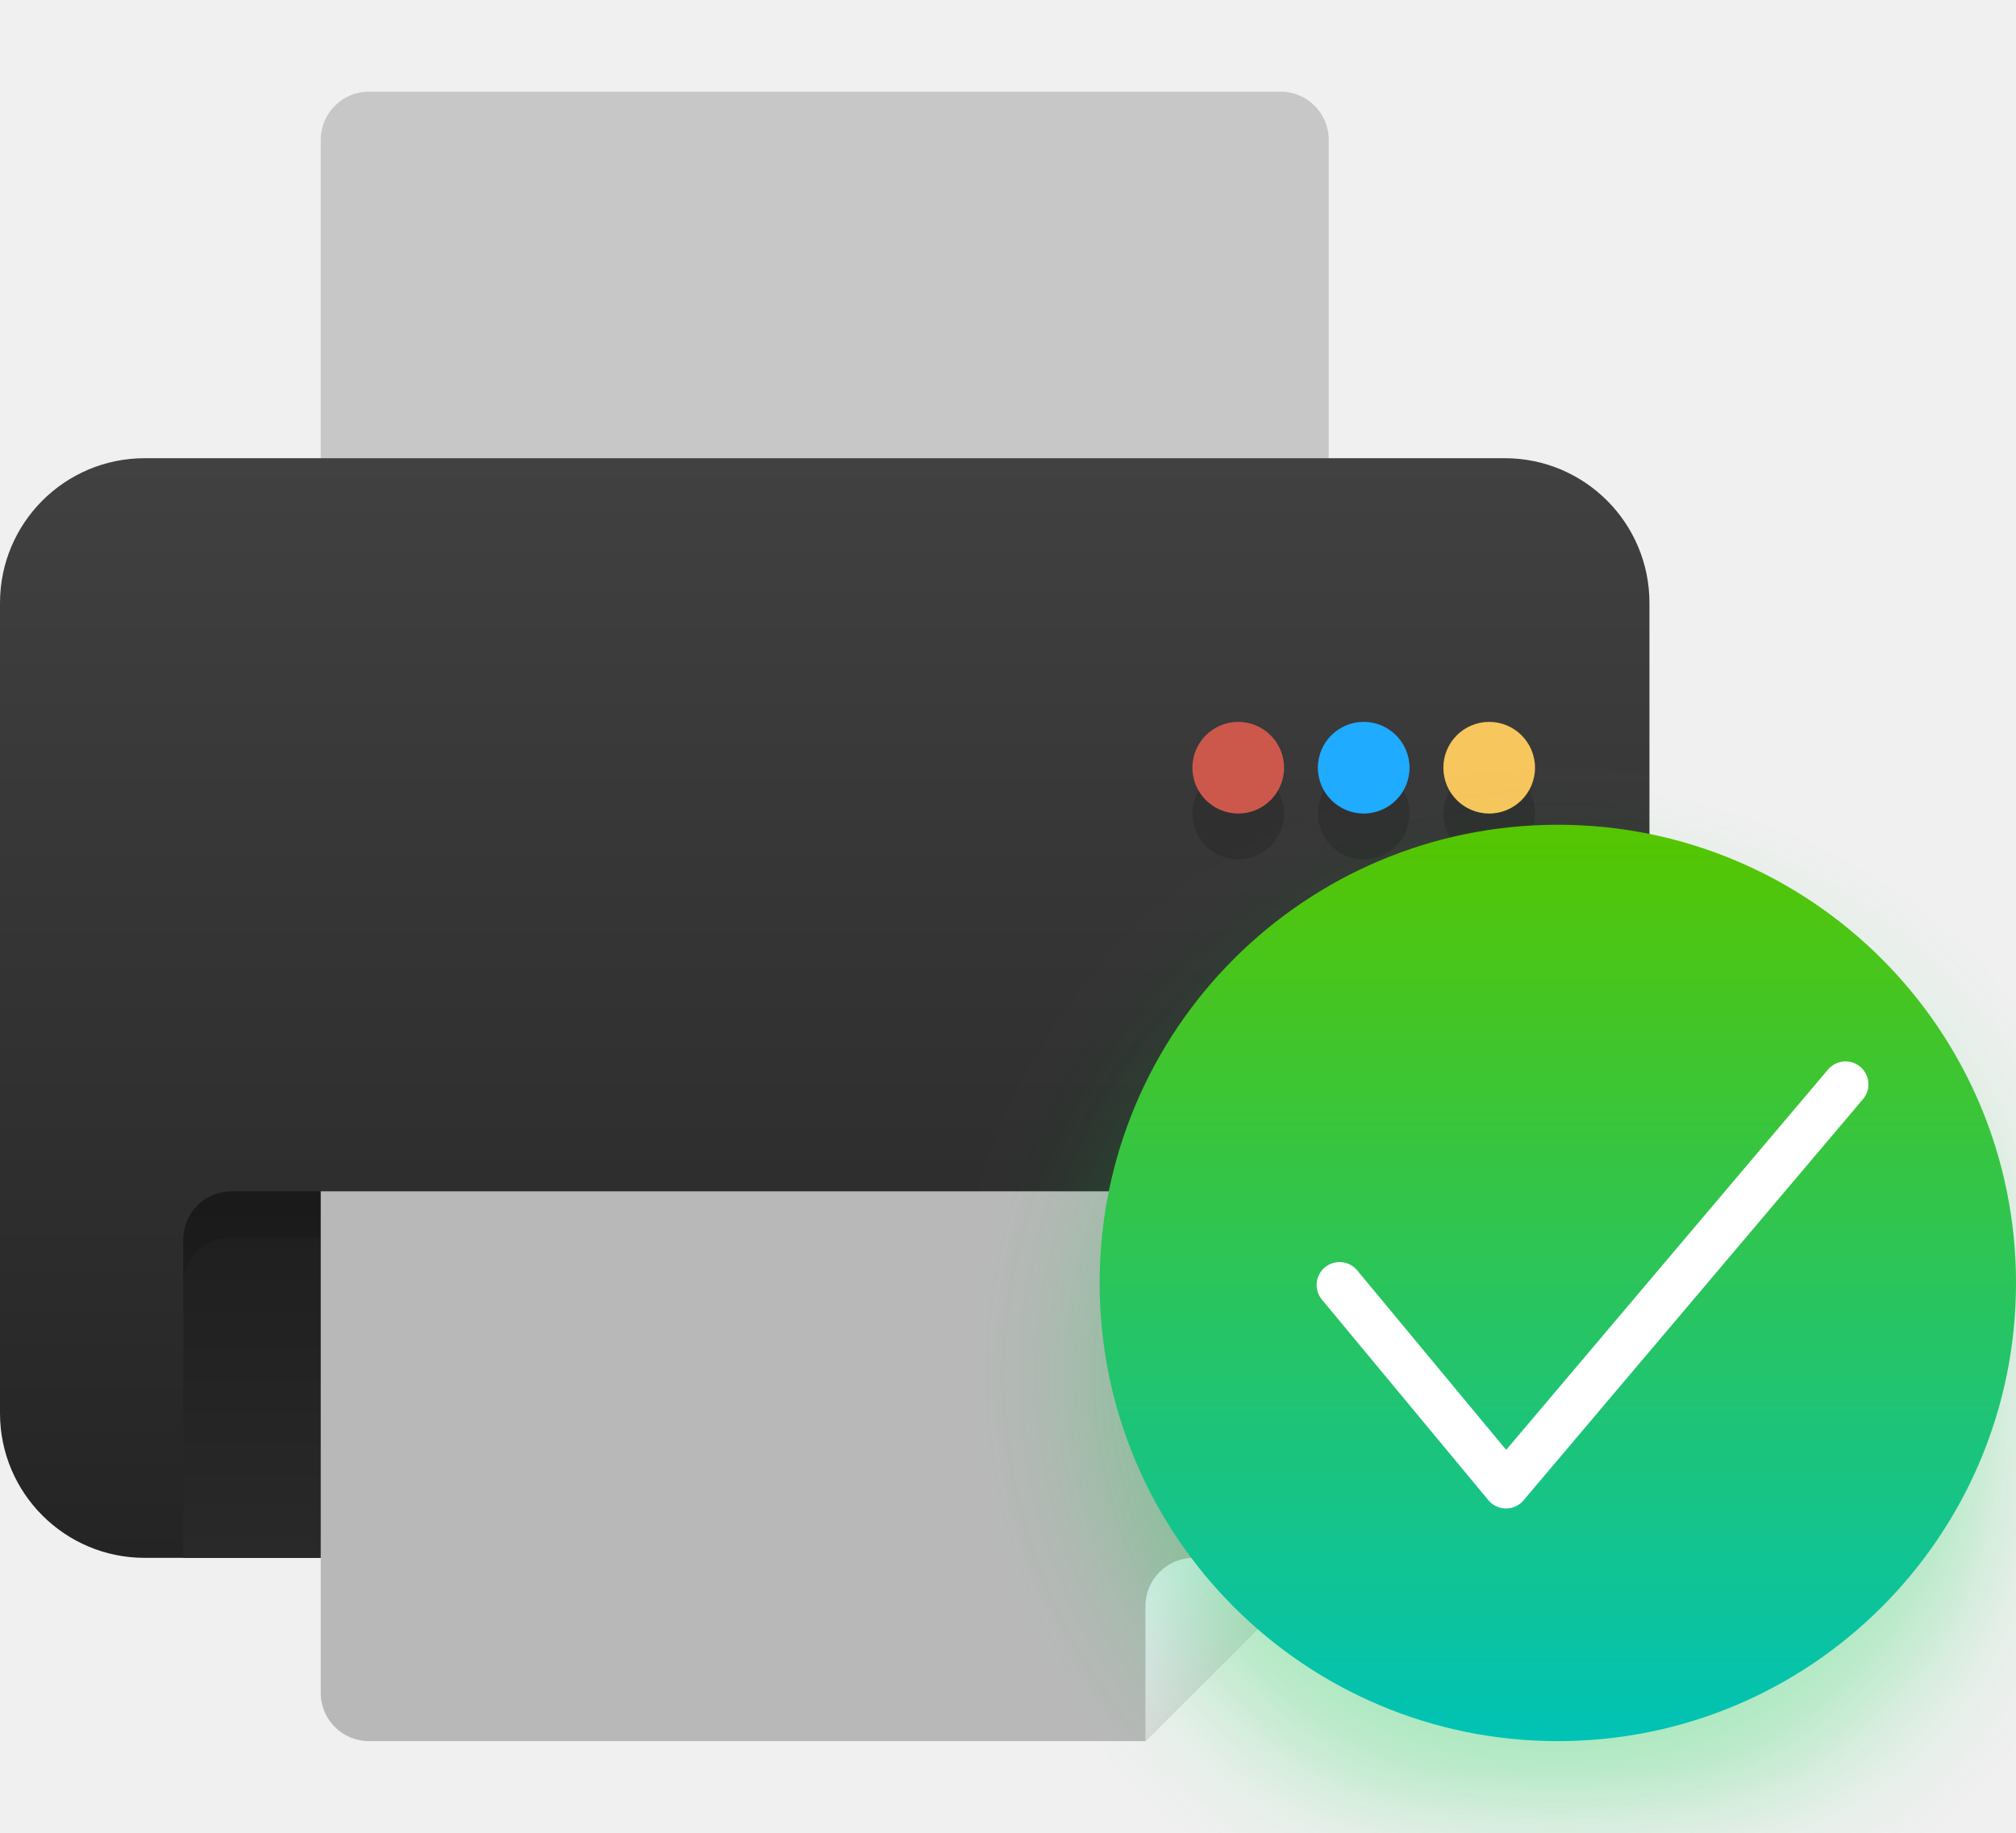
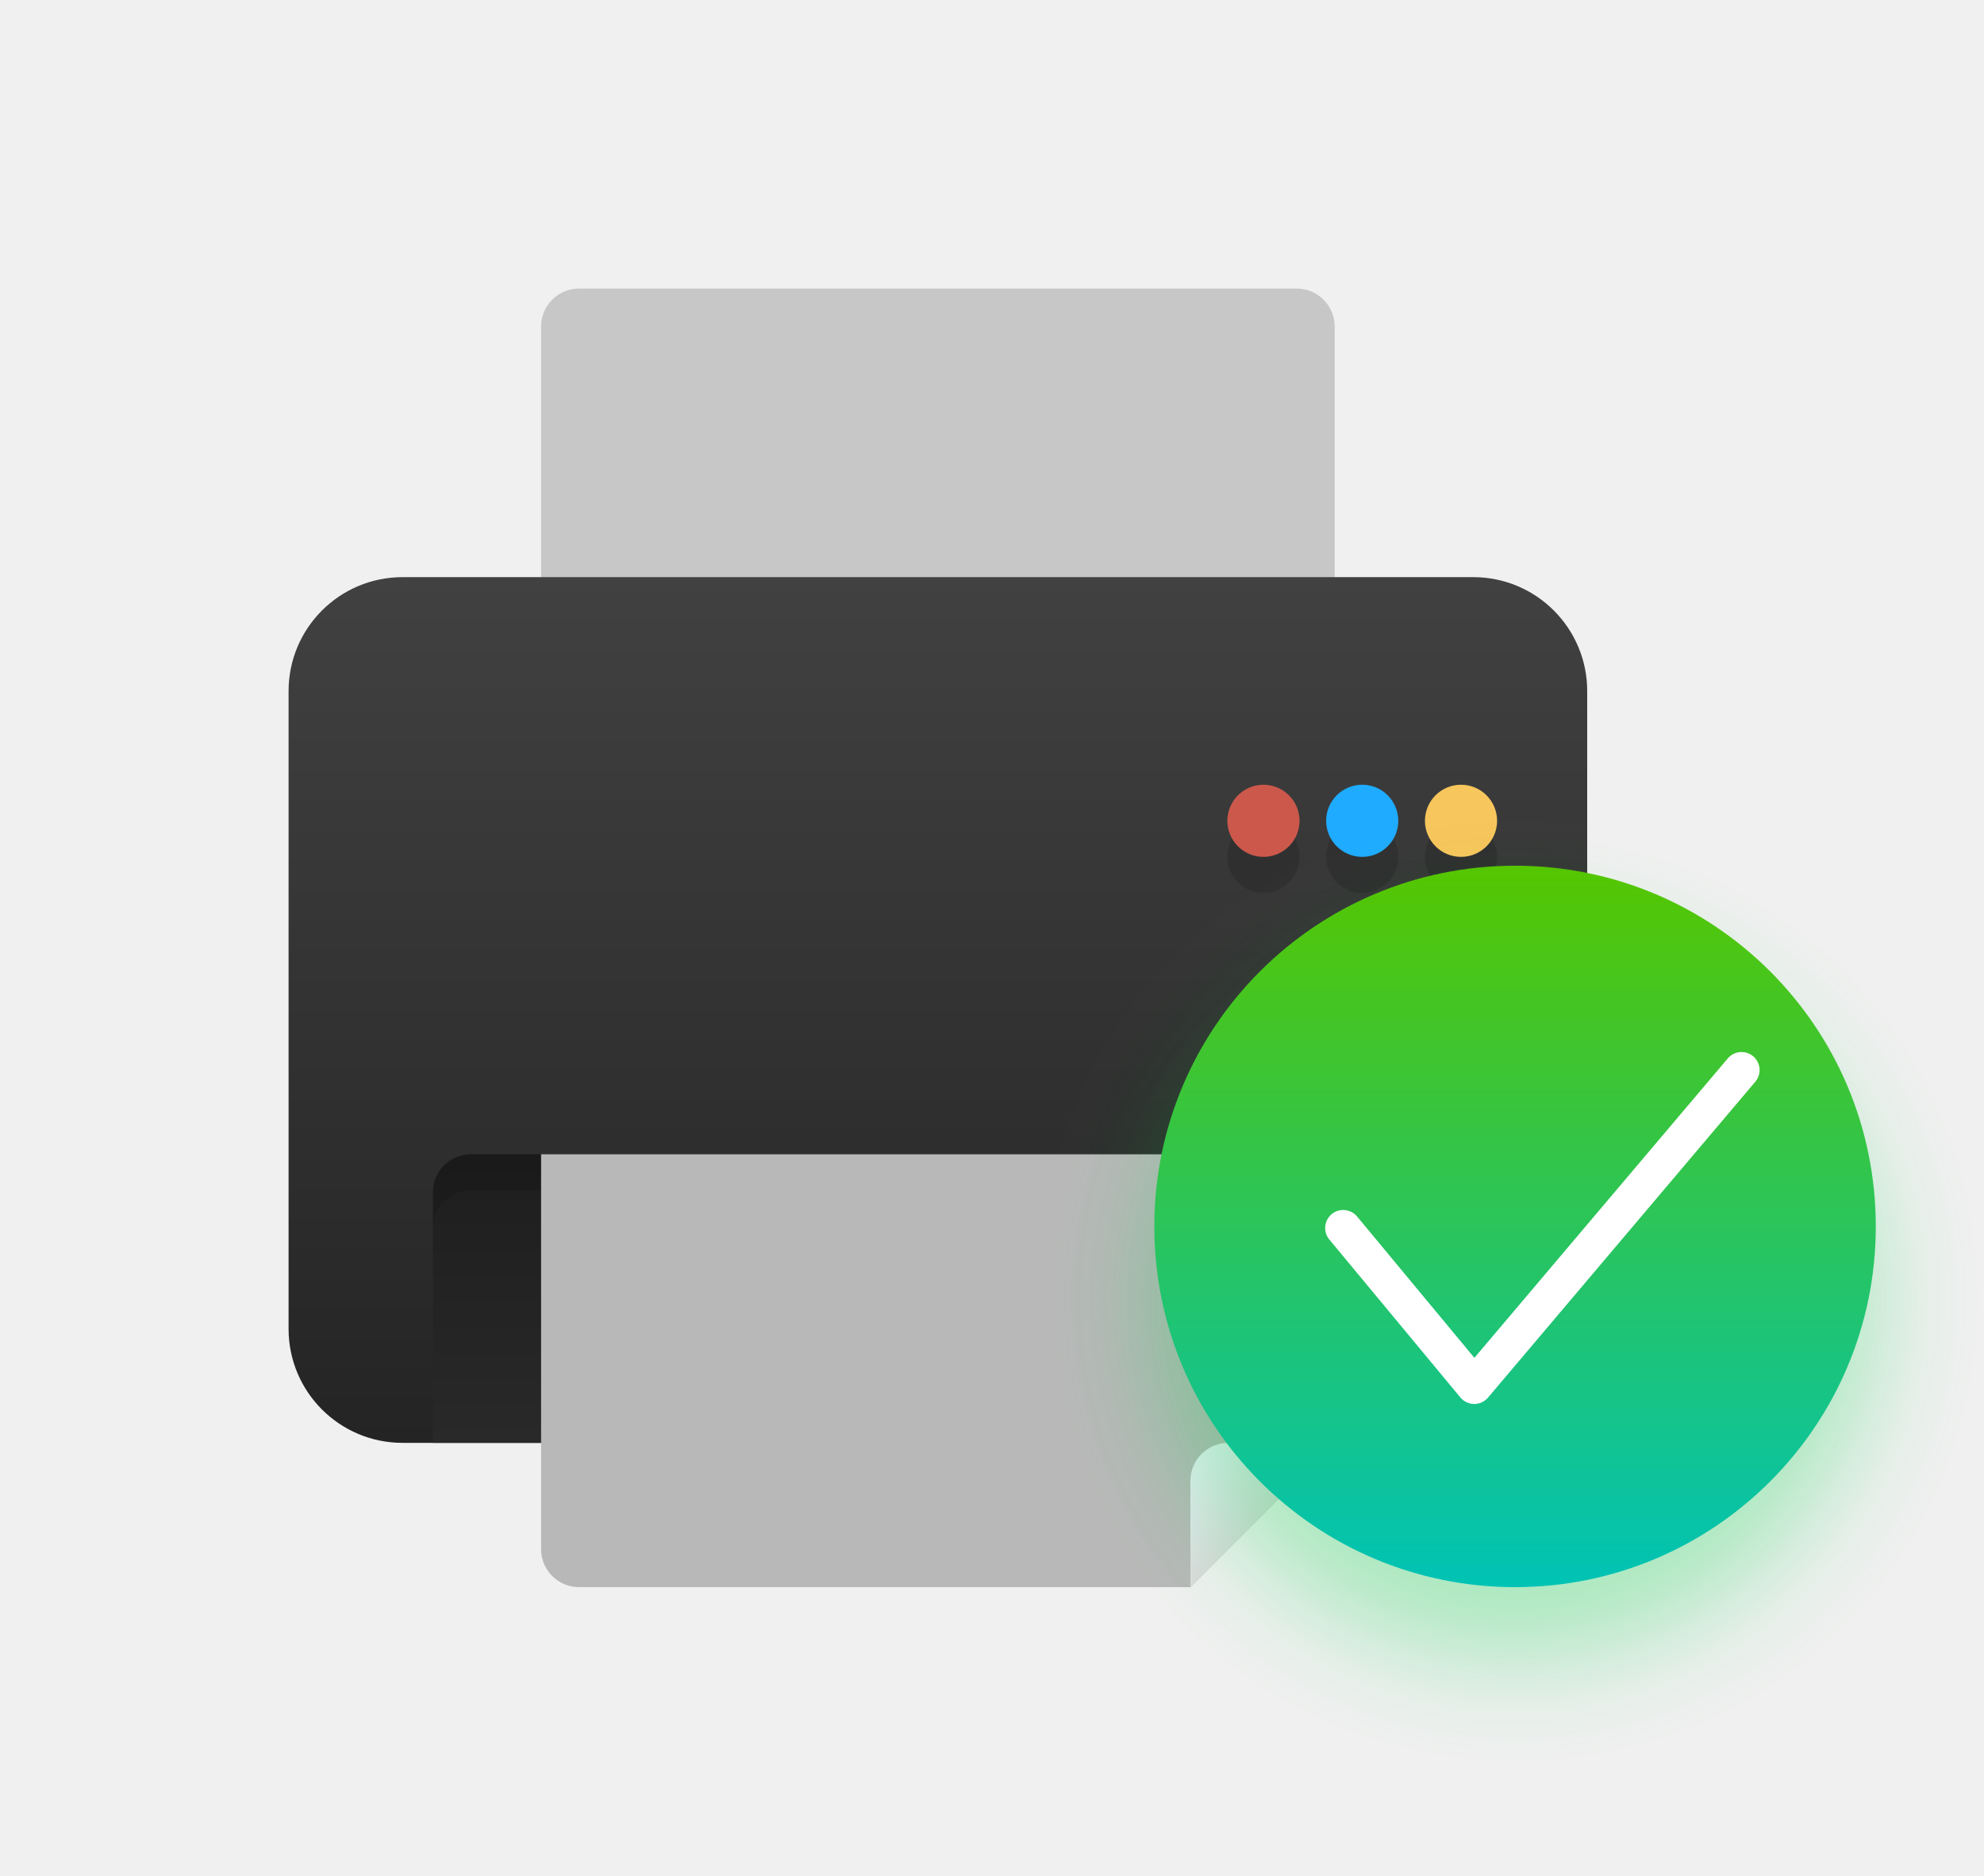
- <svg xmlns="http://www.w3.org/2000/svg" xmlns:xlink="http://www.w3.org/1999/xlink" width="44" height="40" viewBox="0 0 44 40">
+ <svg xmlns="http://www.w3.org/2000/svg" xmlns:xlink="http://www.w3.org/1999/xlink" width="55px" height="52px" viewBox="0 0 55 52" version="1.1">
  <defs>
-     <linearGradient id="maxthon-browser-a" x1="50%" x2="50%" y1="0%" y2="100%">
-       <stop offset="0%" stop-color="#414141" />
-       <stop offset="100%" stop-color="#242424" />
+     <linearGradient x1="50%" y1="0%" x2="50%" y2="100%" id="linearGradient-1">
+       <stop stop-color="#414141" offset="0%" />
+       <stop stop-color="#242424" offset="100%" />
    </linearGradient>
-     <path id="maxthon-browser-b" d="M3.159,0 L32.841,0 C34.586,-7.64612276e-16 36,1.414 36,3.159 L36,20.841 C36,22.586 34.586,24 32.841,24 L21,24 L21,24 L3.159,24 C1.414,24 2.43412809e-15,22.586 0,20.841 L0,3.159 C-1.10186046e-15,1.414 1.414,7.64612276e-16 3.159,0 Z" />
-     <linearGradient id="maxthon-browser-c" x1="50%" x2="50%" y1="2.602%" y2="100%">
-       <stop offset="0%" stop-color="#1E1E1E" />
-       <stop offset="100%" stop-color="#292929" />
+     <path d="M3.159,0 L32.841,0 C34.586,-7.64612276e-16 36,1.414 36,3.159 L36,20.841 C36,22.586 34.586,24 32.841,24 L21,24 L21,24 L3.159,24 C1.414,24 4.31464113e-15,22.586 0,20.841 L0,3.159 C-1.10186046e-15,1.414 1.414,3.20523066e-16 3.159,0 Z" id="path-2" />
+     <linearGradient x1="50%" y1="2.602%" x2="50%" y2="100%" id="linearGradient-4">
+       <stop stop-color="#1E1E1E" offset="0%" />
+       <stop stop-color="#292929" offset="100%" />
    </linearGradient>
-     <path id="maxthon-browser-d" d="M5.053,24 L30.947,24 C31.529,24 32,24.471 32,25.053 L32,32 L32,32 L4,32 L4,25.053 C4,24.471 4.471,24 5.053,24 Z" />
-     <filter id="maxthon-browser-e" width="103.6%" height="112.5%" x="-1.8%" y="-6.2%" filterUnits="objectBoundingBox">
-       <feOffset dy="1" in="SourceAlpha" result="shadowOffsetInner1" />
-       <feComposite in="shadowOffsetInner1" in2="SourceAlpha" k2="-1" k3="1" operator="arithmetic" result="shadowInnerInner1" />
-       <feColorMatrix in="shadowInnerInner1" values="0 0 0 0 0   0 0 0 0 0   0 0 0 0 0  0 0 0 0.12 0" />
+     <path d="M5.053,24 L30.947,24 C31.529,24 32,24.471 32,25.053 L32,32 L32,32 L4,32 L4,25.053 C4,24.471 4.471,24 5.053,24 Z" id="path-5" />
+     <filter x="-1.8%" y="-6.2%" width="103.6%" height="112.5%" filterUnits="objectBoundingBox" id="filter-6">
+       <feOffset dx="0" dy="1" in="SourceAlpha" result="shadowOffsetInner1" />
+       <feComposite in="shadowOffsetInner1" in2="SourceAlpha" operator="arithmetic" k2="-1" k3="1" result="shadowInnerInner1" />
+       <feColorMatrix values="0 0 0 0 0   0 0 0 0 0   0 0 0 0 0  0 0 0 0.12 0" type="matrix" in="shadowInnerInner1" />
    </filter>
-     <linearGradient id="maxthon-browser-f" x1="13.183%" x2="50%" y1="12.219%" y2="50%">
-       <stop offset="0%" stop-color="#E7EDF4" />
-       <stop offset="100%" stop-color="#DADADB" />
+     <linearGradient x1="13.183%" y1="12.219%" x2="50%" y2="50%" id="linearGradient-7">
+       <stop stop-color="#E7EDF4" offset="0%" />
+       <stop stop-color="#DADADB" offset="100%" />
    </linearGradient>
-     <ellipse id="maxthon-browser-h" cx="29.763" cy="14.755" rx="1" ry="1" />
-     <filter id="maxthon-browser-g" width="152.8%" height="201.9%" x="-26.4%" y="-25.5%" filterUnits="objectBoundingBox">
-       <feOffset dy="1" in="SourceAlpha" result="shadowOffsetOuter1" />
-       <feColorMatrix in="shadowOffsetOuter1" values="0 0 0 0 0   0 0 0 0 0   0 0 0 0 0  0 0 0 0.15 0" />
+     <ellipse id="path-8" cx="29.763" cy="14.755" rx="1" ry="1" />
+     <filter x="-26.4%" y="-25.5%" width="152.8%" height="201.9%" filterUnits="objectBoundingBox" id="filter-9">
+       <feOffset dx="0" dy="1" in="SourceAlpha" result="shadowOffsetOuter1" />
+       <feColorMatrix values="0 0 0 0 0   0 0 0 0 0   0 0 0 0 0  0 0 0 0.15 0" type="matrix" in="shadowOffsetOuter1" />
    </filter>
-     <filter id="maxthon-browser-i" width="100%" height="151%" x="0%" y="0%" filterUnits="objectBoundingBox">
-       <feOffset in="SourceAlpha" result="shadowOffsetInner1" />
-       <feComposite in="shadowOffsetInner1" in2="SourceAlpha" k2="-1" k3="1" operator="arithmetic" result="shadowInnerInner1" />
-       <feColorMatrix in="shadowInnerInner1" values="0 0 0 0 1   0 0 0 0 1   0 0 0 0 1  0 0 0 0.121 0" />
+     <filter x="0.0%" y="0.0%" width="100.0%" height="151.0%" filterUnits="objectBoundingBox" id="filter-10">
+       <feOffset dx="0" dy="0" in="SourceAlpha" result="shadowOffsetInner1" />
+       <feComposite in="shadowOffsetInner1" in2="SourceAlpha" operator="arithmetic" k2="-1" k3="1" result="shadowInnerInner1" />
+       <feColorMatrix values="0 0 0 0 1   0 0 0 0 1   0 0 0 0 1  0 0 0 0.121 0" type="matrix" in="shadowInnerInner1" />
    </filter>
-     <ellipse id="maxthon-browser-k" cx="32.502" cy="14.755" rx="1" ry="1" />
-     <filter id="maxthon-browser-j" width="152.8%" height="201.9%" x="-26.4%" y="-25.5%" filterUnits="objectBoundingBox">
-       <feOffset dy="1" in="SourceAlpha" result="shadowOffsetOuter1" />
-       <feColorMatrix in="shadowOffsetOuter1" values="0 0 0 0 0   0 0 0 0 0   0 0 0 0 0  0 0 0 0.15 0" />
+     <ellipse id="path-11" cx="32.502" cy="14.755" rx="1" ry="1" />
+     <filter x="-26.4%" y="-25.5%" width="152.8%" height="201.9%" filterUnits="objectBoundingBox" id="filter-12">
+       <feOffset dx="0" dy="1" in="SourceAlpha" result="shadowOffsetOuter1" />
+       <feColorMatrix values="0 0 0 0 0   0 0 0 0 0   0 0 0 0 0  0 0 0 0.15 0" type="matrix" in="shadowOffsetOuter1" />
    </filter>
-     <filter id="maxthon-browser-l" width="100%" height="151%" x="0%" y="0%" filterUnits="objectBoundingBox">
-       <feOffset in="SourceAlpha" result="shadowOffsetInner1" />
-       <feComposite in="shadowOffsetInner1" in2="SourceAlpha" k2="-1" k3="1" operator="arithmetic" result="shadowInnerInner1" />
-       <feColorMatrix in="shadowInnerInner1" values="0 0 0 0 1   0 0 0 0 1   0 0 0 0 1  0 0 0 0.121 0" />
+     <filter x="0.0%" y="0.0%" width="100.0%" height="151.0%" filterUnits="objectBoundingBox" id="filter-13">
+       <feOffset dx="0" dy="0" in="SourceAlpha" result="shadowOffsetInner1" />
+       <feComposite in="shadowOffsetInner1" in2="SourceAlpha" operator="arithmetic" k2="-1" k3="1" result="shadowInnerInner1" />
+       <feColorMatrix values="0 0 0 0 1   0 0 0 0 1   0 0 0 0 1  0 0 0 0.121 0" type="matrix" in="shadowInnerInner1" />
    </filter>
-     <ellipse id="maxthon-browser-n" cx="27.025" cy="14.755" rx="1" ry="1" />
-     <filter id="maxthon-browser-m" width="152.8%" height="201.9%" x="-26.4%" y="-25.5%" filterUnits="objectBoundingBox">
-       <feOffset dy="1" in="SourceAlpha" result="shadowOffsetOuter1" />
-       <feColorMatrix in="shadowOffsetOuter1" values="0 0 0 0 0   0 0 0 0 0   0 0 0 0 0  0 0 0 0.15 0" />
+     <ellipse id="path-14" cx="27.025" cy="14.755" rx="1" ry="1" />
+     <filter x="-26.4%" y="-25.5%" width="152.8%" height="201.9%" filterUnits="objectBoundingBox" id="filter-15">
+       <feOffset dx="0" dy="1" in="SourceAlpha" result="shadowOffsetOuter1" />
+       <feColorMatrix values="0 0 0 0 0   0 0 0 0 0   0 0 0 0 0  0 0 0 0.15 0" type="matrix" in="shadowOffsetOuter1" />
    </filter>
-     <filter id="maxthon-browser-o" width="100%" height="151%" x="0%" y="0%" filterUnits="objectBoundingBox">
-       <feOffset in="SourceAlpha" result="shadowOffsetInner1" />
-       <feComposite in="shadowOffsetInner1" in2="SourceAlpha" k2="-1" k3="1" operator="arithmetic" result="shadowInnerInner1" />
-       <feColorMatrix in="shadowInnerInner1" values="0 0 0 0 1   0 0 0 0 1   0 0 0 0 1  0 0 0 0.121 0" />
+     <filter x="0.0%" y="0.0%" width="100.0%" height="151.0%" filterUnits="objectBoundingBox" id="filter-16">
+       <feOffset dx="0" dy="0" in="SourceAlpha" result="shadowOffsetInner1" />
+       <feComposite in="shadowOffsetInner1" in2="SourceAlpha" operator="arithmetic" k2="-1" k3="1" result="shadowInnerInner1" />
+       <feColorMatrix values="0 0 0 0 1   0 0 0 0 1   0 0 0 0 1  0 0 0 0.121 0" type="matrix" in="shadowInnerInner1" />
    </filter>
-     <linearGradient id="maxthon-browser-r" x1="50%" x2="50%" y1="0%" y2="100%">
-       <stop offset="0%" stop-color="#55C600" />
-       <stop offset="100%" stop-color="#00C3B6" />
+     <linearGradient x1="50%" y1="0%" x2="50%" y2="100%" id="linearGradient-17">
+       <stop stop-color="#55C600" offset="0%" />
+       <stop stop-color="#00C3B6" offset="100%" />
    </linearGradient>
-     <circle id="maxthon-browser-q" cx="10" cy="10" r="10" />
-     <filter id="maxthon-browser-p" width="155%" height="155%" x="-27.5%" y="-17.5%" filterUnits="objectBoundingBox">
-       <feOffset dy="2" in="SourceAlpha" result="shadowOffsetOuter1" />
-       <feGaussianBlur in="shadowOffsetOuter1" result="shadowBlurOuter1" stdDeviation="1.5" />
-       <feColorMatrix in="shadowBlurOuter1" values="0 0 0 0 0   0 0 0 0 0.835   0 0 0 0 0.271  0 0 0 0.3 0" />
+     <circle id="path-18" cx="10" cy="10" r="10" />
+     <filter x="-27.5%" y="-17.5%" width="155.0%" height="155.0%" filterUnits="objectBoundingBox" id="filter-19">
+       <feOffset dx="0" dy="2" in="SourceAlpha" result="shadowOffsetOuter1" />
+       <feGaussianBlur stdDeviation="1.5" in="shadowOffsetOuter1" result="shadowBlurOuter1" />
+       <feColorMatrix values="0 0 0 0 0   0 0 0 0 0.835   0 0 0 0 0.271  0 0 0 0.3 0" type="matrix" in="shadowBlurOuter1" />
    </filter>
  </defs>
-   <g fill="none" fill-rule="evenodd" transform="translate(0 2)">
-     <rect width="22" height="16" x="7" fill="#C7C7C7" rx="1.053" />
-     <use fill="url(#maxthon-browser-a)" transform="translate(0 8)" xlink:href="#maxthon-browser-b" />
-     <use fill="url(#maxthon-browser-c)" xlink:href="#maxthon-browser-d" />
-     <use fill="#000" filter="url(#maxthon-browser-e)" xlink:href="#maxthon-browser-d" />
-     <g transform="translate(7 24)">
-       <path fill="#B8B8B8" d="M0,0 L22,0 L22,8 L18,12 L1.053,12 C0.471,12 -1.9271741e-15,11.529 0,10.947 L0,0 L0,0 Z" />
-       <path fill="url(#maxthon-browser-f)" d="M18,9.053 L18,12 L18,12 L22,8 L19.053,8 C18.471,8 18,8.471 18,9.053 Z" />
-     </g>
-     <use fill="#000" filter="url(#maxthon-browser-g)" xlink:href="#maxthon-browser-h" />
-     <use fill="#1FABFF" xlink:href="#maxthon-browser-h" />
-     <use fill="#000" filter="url(#maxthon-browser-i)" xlink:href="#maxthon-browser-h" />
-     <use fill="#000" filter="url(#maxthon-browser-j)" xlink:href="#maxthon-browser-k" />
-     <use fill="#F7C65C" xlink:href="#maxthon-browser-k" />
-     <use fill="#000" filter="url(#maxthon-browser-l)" xlink:href="#maxthon-browser-k" />
-     <use fill="#000" filter="url(#maxthon-browser-m)" xlink:href="#maxthon-browser-n" />
-     <use fill="#CC584C" xlink:href="#maxthon-browser-n" />
-     <use fill="#000" filter="url(#maxthon-browser-o)" xlink:href="#maxthon-browser-n" />
-     <g transform="translate(24 16)">
-       <use fill="#000" filter="url(#maxthon-browser-p)" xlink:href="#maxthon-browser-q" />
-       <use fill="url(#maxthon-browser-r)" xlink:href="#maxthon-browser-q" />
-       <polyline stroke="#FFF" stroke-linecap="round" stroke-linejoin="round" points="5.236 10.044 8.869 14.422 16.279 5.665" />
+   <g id="控件" stroke="none" stroke-width="1" fill="none" fill-rule="evenodd">
+     <g id="maxthon-browser">
+       <rect id="矩形" x="0" y="0" width="52" height="52" />
+       <g id="编组-2" transform="translate(8, 8)">
+         <rect id="矩形备份-5" fill="#C7C7C7" x="7" y="0" width="22" height="16" rx="1.053" />
+         <g id="矩形备份" transform="translate(0, 8)">
+           <mask id="mask-3" fill="white">
+             <use xlink:href="#path-2" />
+           </mask>
+           <use id="蒙版" fill="url(#linearGradient-1)" xlink:href="#path-2" />
+         </g>
+         <g id="矩形">
+           <use fill="url(#linearGradient-4)" fill-rule="evenodd" xlink:href="#path-5" />
+           <use fill="black" fill-opacity="1" filter="url(#filter-6)" xlink:href="#path-5" />
+         </g>
+         <g id="编组" transform="translate(7, 24)">
+           <path d="M0,0 L22,0 L22,8 L18,12 L1.053,12 C0.471,12 -1.9271741e-15,11.529 0,10.947 L0,0 L0,0 Z" id="矩形备份-4" fill="#B8B8B8" />
+           <path d="M18,9.053 L18,12 L18,12 L22,8 L19.053,8 C18.471,8 18,8.471 18,9.053 Z" id="路径-7" fill="url(#linearGradient-7)" />
+         </g>
+         <g id="椭圆形">
+           <use fill="black" fill-opacity="1" filter="url(#filter-9)" xlink:href="#path-8" />
+           <use fill="#1FABFF" fill-rule="evenodd" xlink:href="#path-8" />
+           <use fill="black" fill-opacity="1" filter="url(#filter-10)" xlink:href="#path-8" />
+         </g>
+         <g id="椭圆形备份">
+           <use fill="black" fill-opacity="1" filter="url(#filter-12)" xlink:href="#path-11" />
+           <use fill="#F7C65C" fill-rule="evenodd" xlink:href="#path-11" />
+           <use fill="black" fill-opacity="1" filter="url(#filter-13)" xlink:href="#path-11" />
+         </g>
+         <g id="椭圆形备份-2">
+           <use fill="black" fill-opacity="1" filter="url(#filter-15)" xlink:href="#path-14" />
+           <use fill="#CC584C" fill-rule="evenodd" xlink:href="#path-14" />
+           <use fill="black" fill-opacity="1" filter="url(#filter-16)" xlink:href="#path-14" />
+         </g>
+       </g>
+       <g id="ok" transform="translate(32, 24)">
+         <g id="Oval-127">
+           <use fill="black" fill-opacity="1" filter="url(#filter-19)" xlink:href="#path-18" />
+           <use fill="url(#linearGradient-17)" fill-rule="evenodd" xlink:href="#path-18" />
+         </g>
+         <polyline id="Path-1766" stroke="#FFFFFF" stroke-linecap="round" stroke-linejoin="round" points="5.236 10.044 8.869 14.422 16.279 5.665" />
+       </g>
    </g>
  </g>
</svg>
